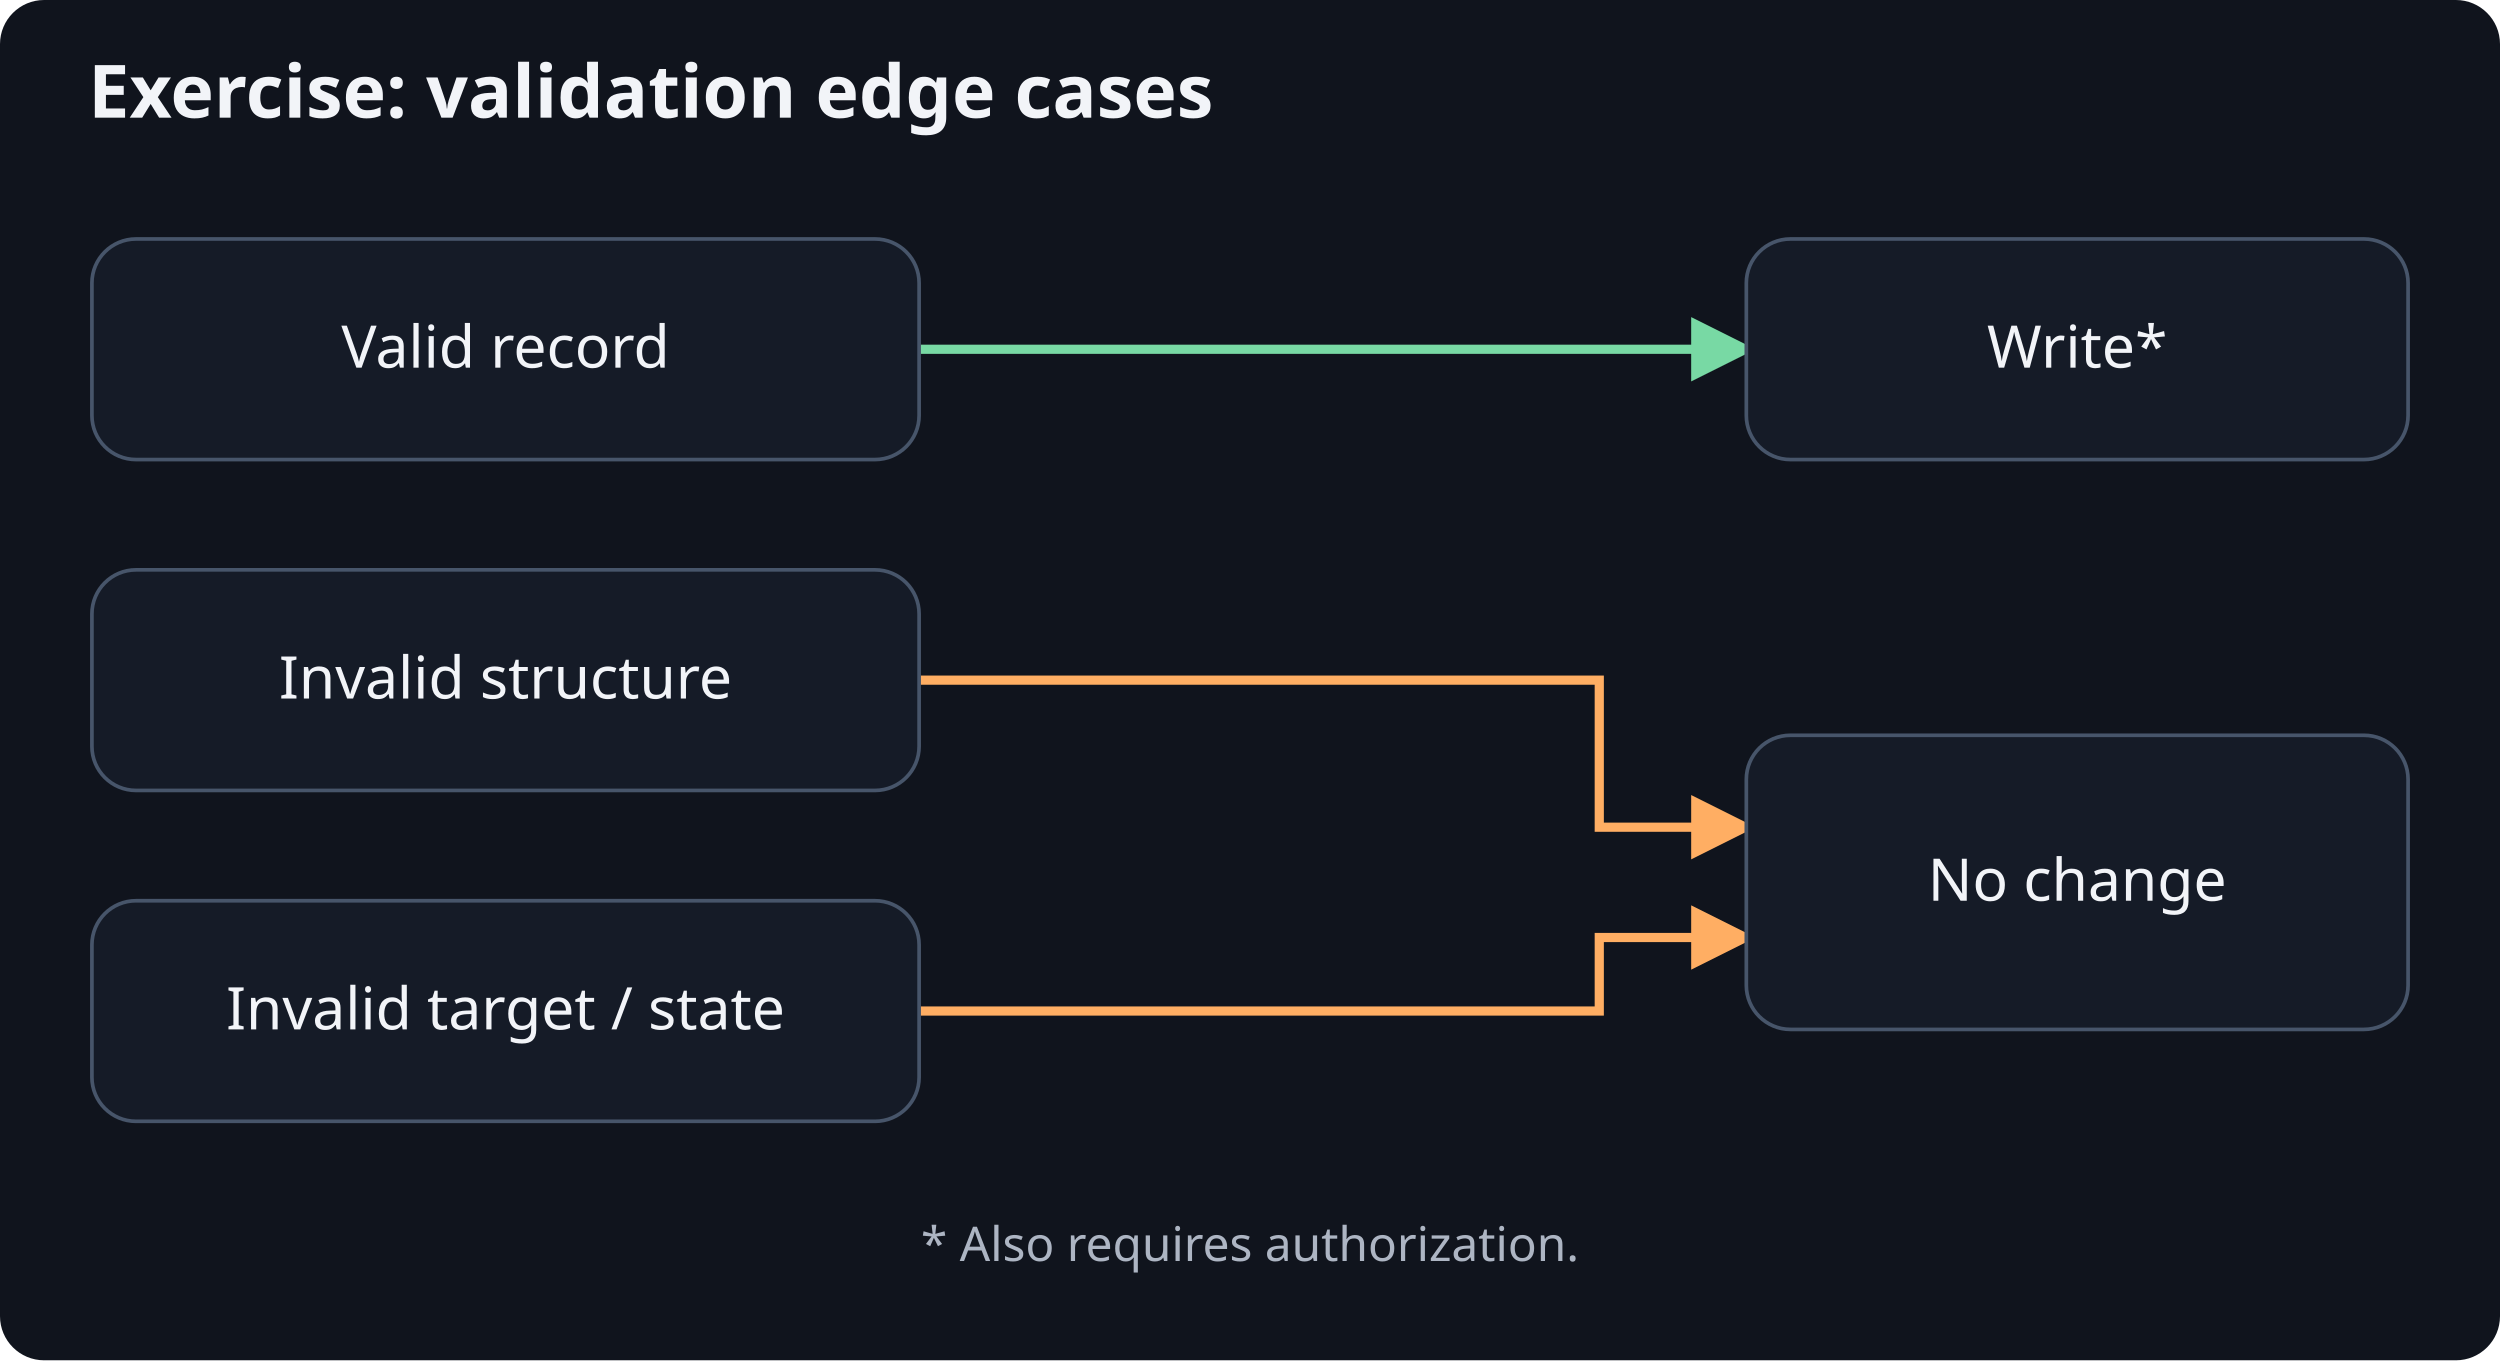
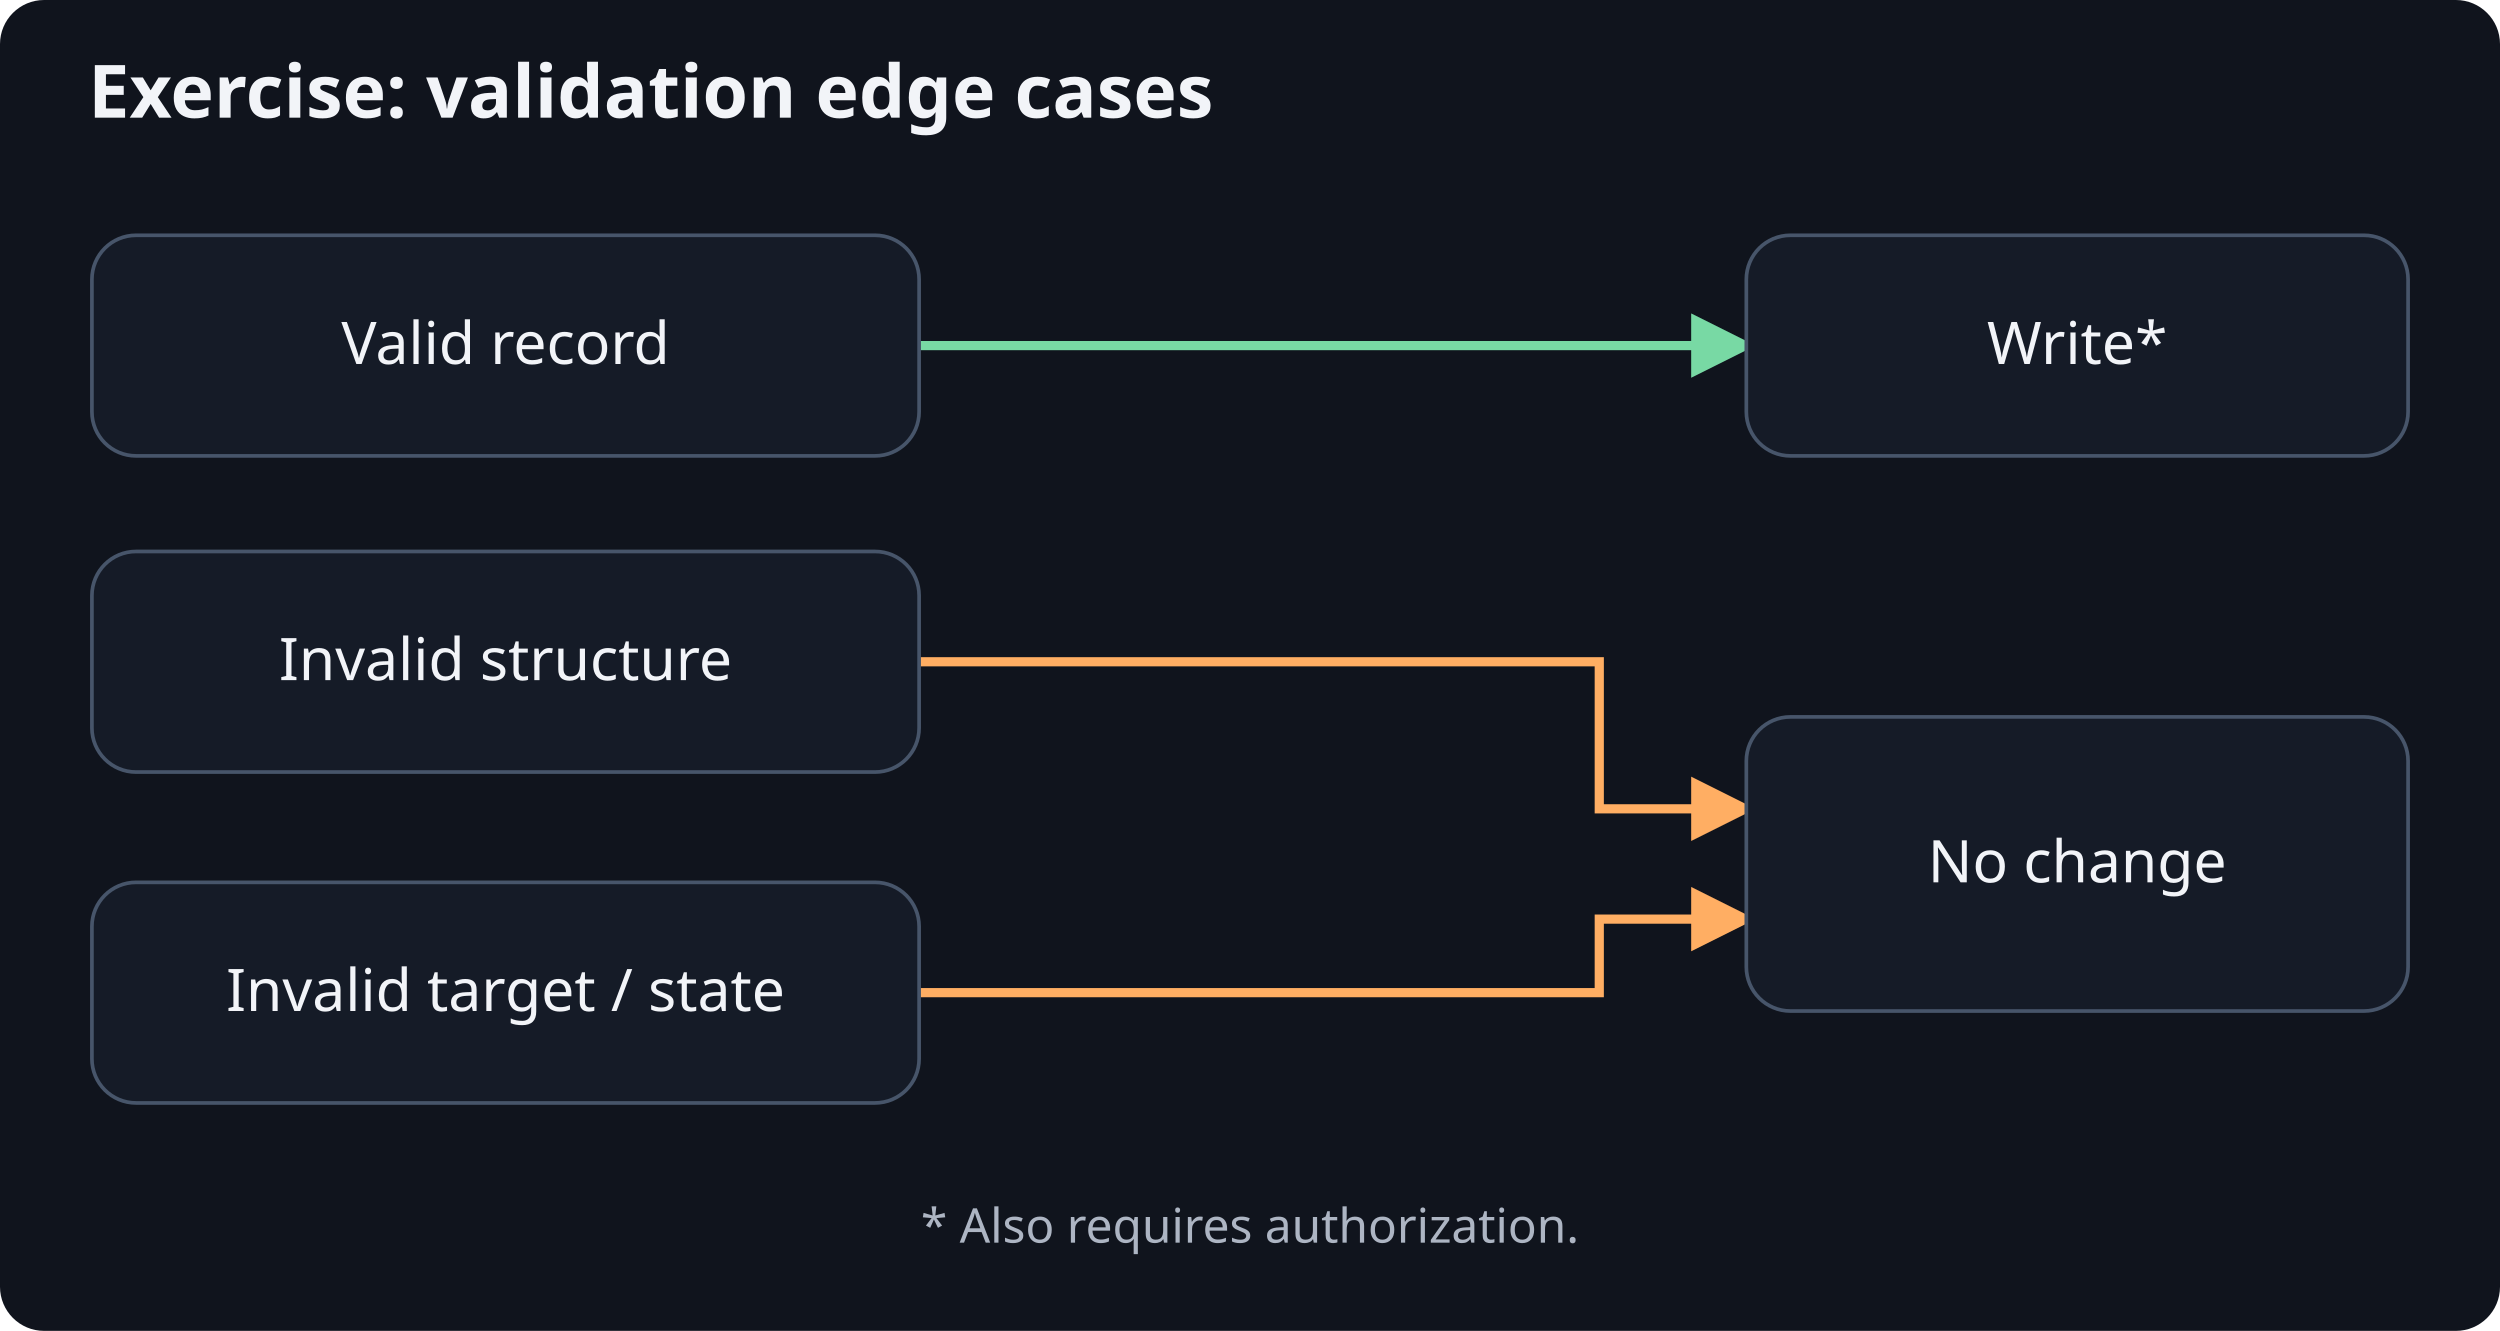
- <svg xmlns="http://www.w3.org/2000/svg" viewBox="0 0 680 370" role="img">
+ <svg xmlns="http://www.w3.org/2000/svg" viewBox="0 0 680 362" role="img">
  <defs>
    <marker id="blue" markerWidth="7" markerHeight="7" refX="6" refY="3.5" orient="auto-start-reverse">
      <path d="M0 0L7 3.5L0 7Z" fill="#42bcff" />
    </marker>
    <marker id="pink" markerWidth="7" markerHeight="7" refX="6" refY="3.5" orient="auto-start-reverse">
      <path d="M0 0L7 3.5L0 7Z" fill="#f451af" />
    </marker>
    <marker id="orange" markerWidth="7" markerHeight="7" refX="6" refY="3.5" orient="auto-start-reverse">
      <path d="M0 0L7 3.5L0 7Z" fill="#ffae63" />
    </marker>
    <marker id="green" markerWidth="7" markerHeight="7" refX="6" refY="3.5" orient="auto-start-reverse">
      <path d="M0 0L7 3.5L0 7Z" fill="#78d9a4" />
    </marker>
  </defs>
-   <rect width="680" height="370" rx="12" fill="#10141d" />
+   <rect width="680" height="362" rx="12" fill="#10141d" />
  <g font-family="system-ui,sans-serif">
    <text x="24" y="32" font-size="20" font-weight="700" fill="#f2f4f8">Exercise: validation edge cases</text>
-     <path d="M250 95H475" fill="none" stroke="#78d9a4" stroke-width="2.5" marker-end="url(#green)" />
-     <path d="M250 185H435V225H475" fill="none" stroke="#ffae63" stroke-width="2.5" marker-end="url(#orange)" />
-     <path d="M250 275H435V255H475" fill="none" stroke="#ffae63" stroke-width="2.5" marker-end="url(#orange)" />
-     <rect x="25" y="65" width="225" height="60" rx="12" fill="#151b27" stroke="#47556a" />
-     <text x="137.5" y="100" text-anchor="middle" font-size="16" fill="#f2f4f8">
+     <path transform="translate(0 -1)" d="M250 95H475" fill="none" stroke="#78d9a4" stroke-width="2.5" marker-end="url(#green)" />
+     <path transform="translate(0 -5)" d="M250 185H435V225H475" fill="none" stroke="#ffae63" stroke-width="2.5" marker-end="url(#orange)" />
+     <path transform="translate(0 -5)" d="M250 275H435V255H475" fill="none" stroke="#ffae63" stroke-width="2.5" marker-end="url(#orange)" />
+     <rect transform="translate(0 -1)" x="25" y="65" width="225" height="60" rx="12" fill="#151b27" stroke="#47556a" />
+     <text transform="translate(0 -1)" x="137.5" y="100" text-anchor="middle" font-size="16" fill="#f2f4f8">
      <tspan x="137.5" dy="0">Valid record</tspan>
    </text>
-     <rect x="25" y="155" width="225" height="60" rx="12" fill="#151b27" stroke="#47556a" />
-     <text x="137.5" y="190" text-anchor="middle" font-size="16" fill="#f2f4f8">
+     <rect transform="translate(0 -5)" x="25" y="155" width="225" height="60" rx="12" fill="#151b27" stroke="#47556a" />
+     <text transform="translate(0 -5)" x="137.5" y="190" text-anchor="middle" font-size="16" fill="#f2f4f8">
      <tspan x="137.5" dy="0">Invalid structure</tspan>
    </text>
-     <rect x="25" y="245" width="225" height="60" rx="12" fill="#151b27" stroke="#47556a" />
-     <text x="137.5" y="280" text-anchor="middle" font-size="16" fill="#f2f4f8">
+     <rect transform="translate(0 -5)" x="25" y="245" width="225" height="60" rx="12" fill="#151b27" stroke="#47556a" />
+     <text transform="translate(0 -5)" x="137.5" y="280" text-anchor="middle" font-size="16" fill="#f2f4f8">
      <tspan x="137.5" dy="0">Invalid target / state</tspan>
    </text>
-     <rect x="475" y="65" width="180" height="60" rx="12" fill="#151b27" stroke="#47556a" />
-     <text x="565" y="100" text-anchor="middle" font-size="16" fill="#f2f4f8">
+     <rect transform="translate(0 -1)" x="475" y="65" width="180" height="60" rx="12" fill="#151b27" stroke="#47556a" />
+     <text transform="translate(0 -1)" x="565" y="100" text-anchor="middle" font-size="16" fill="#f2f4f8">
      <tspan x="565" dy="0">Write*</tspan>
    </text>
-     <rect x="475" y="200" width="180" height="80" rx="12" fill="#151b27" stroke="#47556a" />
-     <text x="565" y="245" text-anchor="middle" font-size="16" fill="#f2f4f8">
+     <rect transform="translate(0 -5)" x="475" y="200" width="180" height="80" rx="12" fill="#151b27" stroke="#47556a" />
+     <text transform="translate(0 -5)" x="565" y="245" text-anchor="middle" font-size="16" fill="#f2f4f8">
      <tspan x="565" dy="0">No change</tspan>
    </text>
-     <text x="340" y="343" text-anchor="middle" font-size="13" fill="#adb5c3">
+     <text transform="translate(0 -5)" x="340" y="343" text-anchor="middle" font-size="13" fill="#adb5c3">
      <tspan x="340" dy="0">* Also requires authorization.</tspan>
    </text>
  </g>
</svg>
